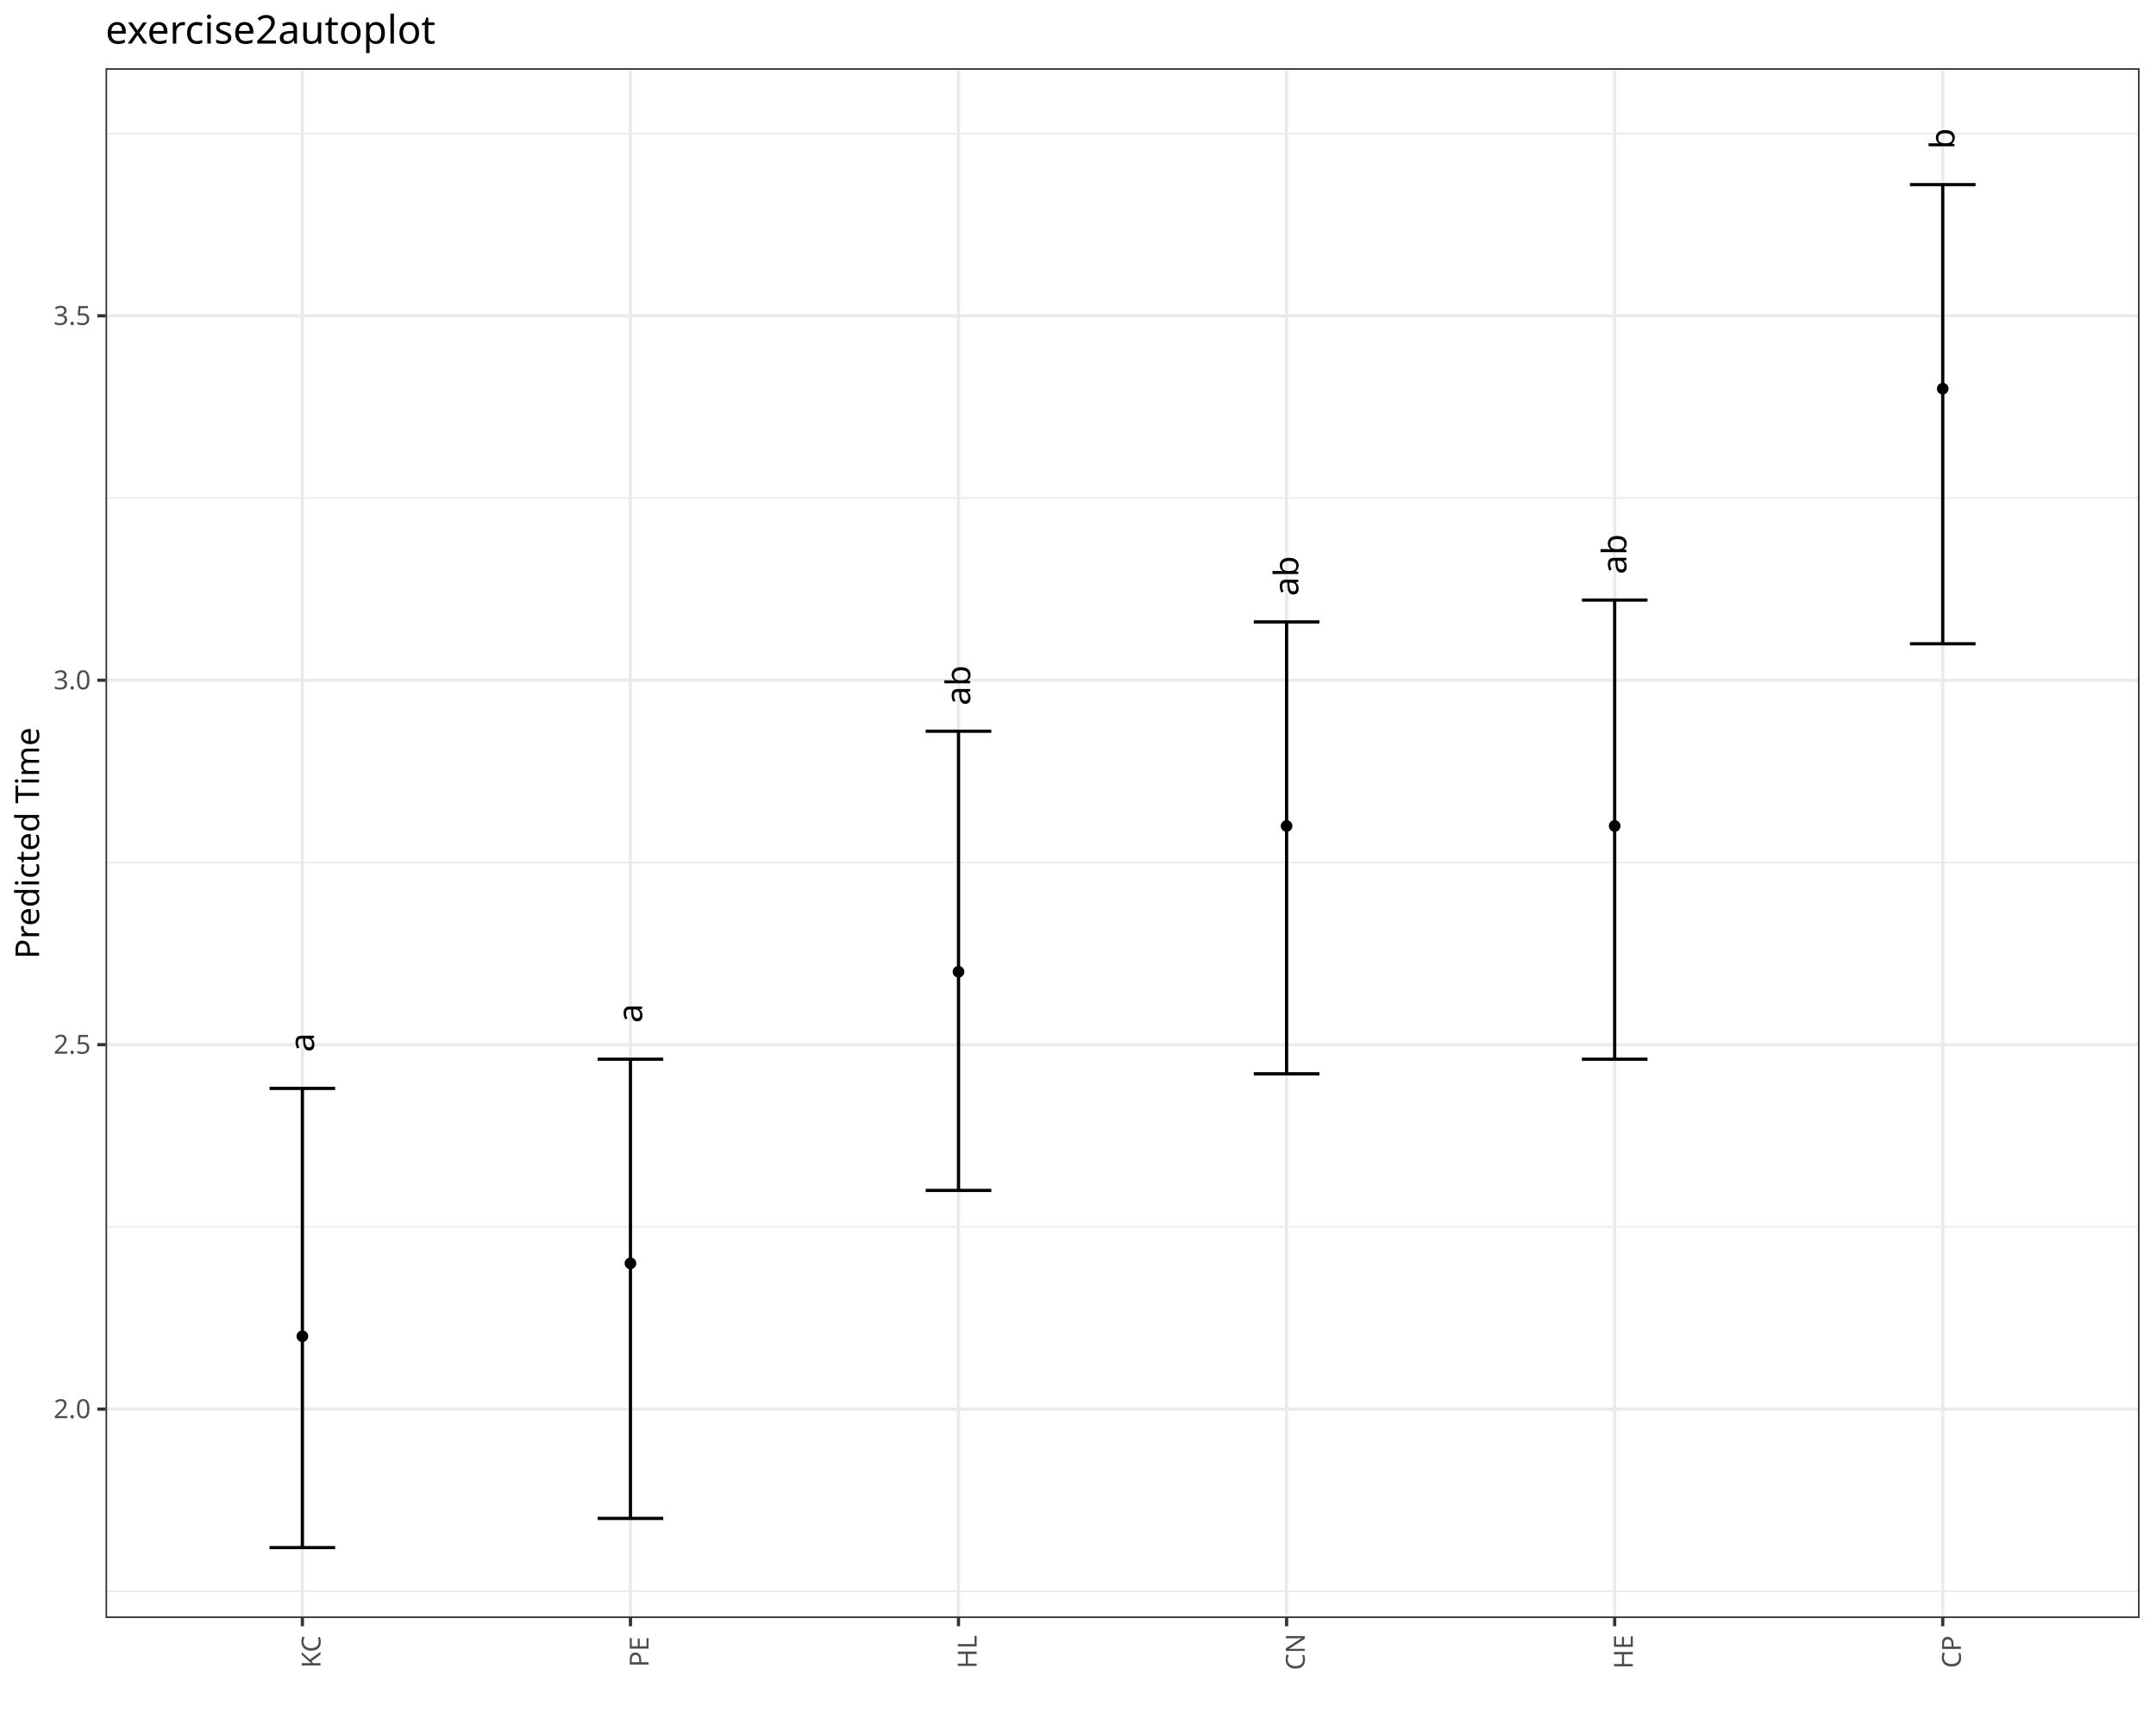
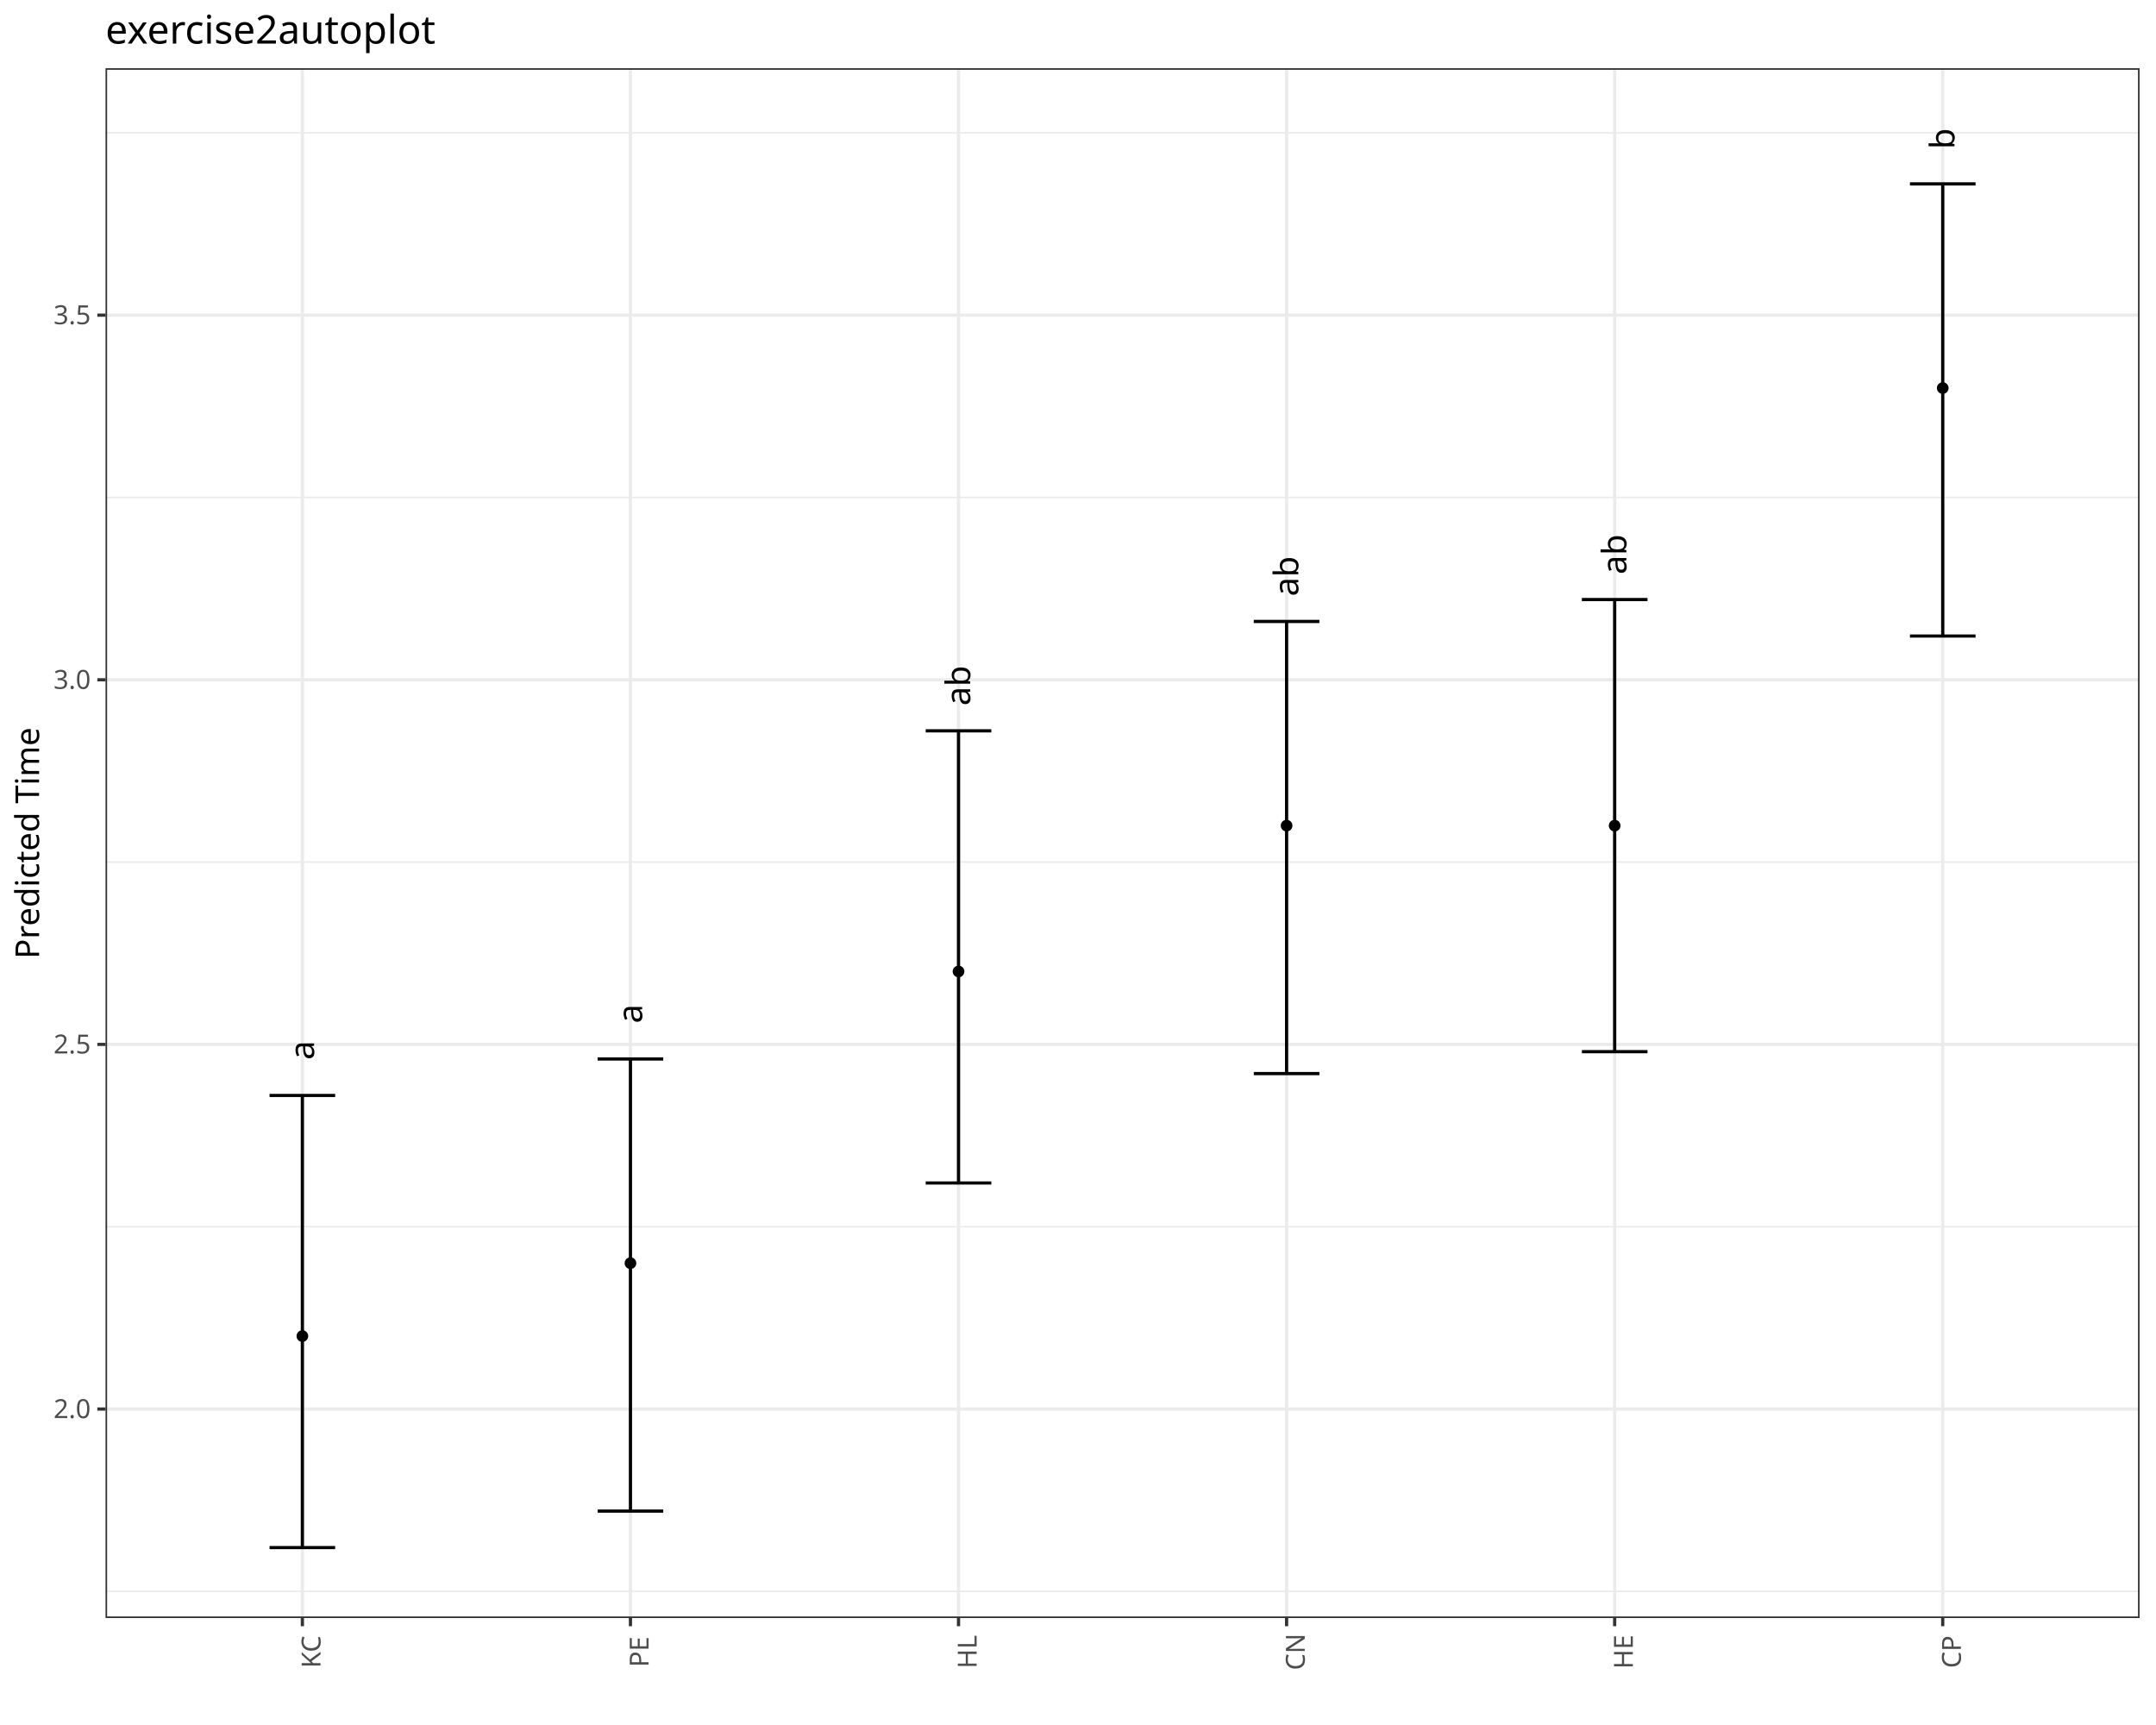
<svg xmlns="http://www.w3.org/2000/svg" class="svglite" data-engine-version="2.0" width="720.00pt" height="576.00pt" viewBox="0 0 720.00 576.00">
  <defs>
    <style type="text/css">
    .svglite line, .svglite polyline, .svglite polygon, .svglite path, .svglite rect, .svglite circle {
      fill: none;
      stroke: #000000;
      stroke-linecap: round;
      stroke-linejoin: round;
      stroke-miterlimit: 10.00;
    }
  </style>
  </defs>
  <rect width="100%" height="100%" style="stroke: none; fill: #FFFFFF;" />
  <defs>
    <clipPath id="cpMC4wMHw3MjAuMDB8MC4wMHw1NzYuMDA=">
      <rect x="0.00" y="0.00" width="720.00" height="576.00" />
    </clipPath>
  </defs>
  <g clip-path="url(#cpMC4wMHw3MjAuMDB8MC4wMHw1NzYuMDA=)">
    <rect x="0.00" y="0.00" width="720.00" height="576.00" style="stroke-width: 1.07; stroke: #FFFFFF; fill: #FFFFFF;" />
  </g>
  <defs>
    <clipPath id="cpMzUuMjR8NzE0LjUyfDIyLjc4fDU0MC4yOA==">
      <rect x="35.24" y="22.78" width="679.28" height="517.50" />
    </clipPath>
  </defs>
  <g clip-path="url(#cpMzUuMjR8NzE0LjUyfDIyLjc4fDU0MC4yOA==)">
    <rect x="35.24" y="22.78" width="679.28" height="517.50" style="stroke-width: 1.07; stroke: none; fill: #FFFFFF;" />
-     <polyline points="35.24,531.36 714.52,531.36 " style="stroke-width: 0.53; stroke: #EBEBEB; stroke-linecap: butt;" />
-     <polyline points="35.24,409.67 714.52,409.67 " style="stroke-width: 0.53; stroke: #EBEBEB; stroke-linecap: butt;" />
-     <polyline points="35.24,287.98 714.52,287.98 " style="stroke-width: 0.53; stroke: #EBEBEB; stroke-linecap: butt;" />
-     <polyline points="35.24,166.29 714.52,166.29 " style="stroke-width: 0.53; stroke: #EBEBEB; stroke-linecap: butt;" />
-     <polyline points="35.24,44.60 714.52,44.60 " style="stroke-width: 0.53; stroke: #EBEBEB; stroke-linecap: butt;" />
-     <polyline points="35.24,470.52 714.52,470.52 " style="stroke-width: 1.07; stroke: #EBEBEB; stroke-linecap: butt;" />
-     <polyline points="35.24,348.83 714.52,348.83 " style="stroke-width: 1.07; stroke: #EBEBEB; stroke-linecap: butt;" />
-     <polyline points="35.24,227.14 714.52,227.14 " style="stroke-width: 1.07; stroke: #EBEBEB; stroke-linecap: butt;" />
-     <polyline points="35.24,105.45 714.52,105.45 " style="stroke-width: 1.07; stroke: #EBEBEB; stroke-linecap: butt;" />
+     <polyline points="35.24,531.37 714.52,531.37 " style="stroke-width: 0.53; stroke: #EBEBEB; stroke-linecap: butt;" />
+     <polyline points="35.24,409.62 714.52,409.62 " style="stroke-width: 0.53; stroke: #EBEBEB; stroke-linecap: butt;" />
+     <polyline points="35.24,287.86 714.52,287.86 " style="stroke-width: 0.53; stroke: #EBEBEB; stroke-linecap: butt;" />
+     <polyline points="35.24,166.11 714.52,166.11 " style="stroke-width: 0.53; stroke: #EBEBEB; stroke-linecap: butt;" />
+     <polyline points="35.24,44.36 714.52,44.36 " style="stroke-width: 0.53; stroke: #EBEBEB; stroke-linecap: butt;" />
+     <polyline points="35.24,470.49 714.52,470.49 " style="stroke-width: 1.07; stroke: #EBEBEB; stroke-linecap: butt;" />
+     <polyline points="35.24,348.74 714.52,348.74 " style="stroke-width: 1.07; stroke: #EBEBEB; stroke-linecap: butt;" />
+     <polyline points="35.24,226.99 714.52,226.99 " style="stroke-width: 1.07; stroke: #EBEBEB; stroke-linecap: butt;" />
+     <polyline points="35.24,105.23 714.52,105.23 " style="stroke-width: 1.07; stroke: #EBEBEB; stroke-linecap: butt;" />
    <polyline points="100.98,540.28 100.98,22.78 " style="stroke-width: 1.07; stroke: #EBEBEB; stroke-linecap: butt;" />
    <polyline points="210.54,540.28 210.54,22.78 " style="stroke-width: 1.07; stroke: #EBEBEB; stroke-linecap: butt;" />
    <polyline points="320.10,540.28 320.10,22.78 " style="stroke-width: 1.07; stroke: #EBEBEB; stroke-linecap: butt;" />
    <polyline points="429.66,540.28 429.66,22.78 " style="stroke-width: 1.07; stroke: #EBEBEB; stroke-linecap: butt;" />
    <polyline points="539.22,540.28 539.22,22.78 " style="stroke-width: 1.07; stroke: #EBEBEB; stroke-linecap: butt;" />
    <polyline points="648.78,540.28 648.78,22.78 " style="stroke-width: 1.07; stroke: #EBEBEB; stroke-linecap: butt;" />
-     <polyline points="90.02,363.43 111.93,363.43 " style="stroke-width: 1.07; stroke-linecap: butt;" />
-     <polyline points="100.98,363.43 100.98,516.76 " style="stroke-width: 1.07; stroke-linecap: butt;" />
+     <polyline points="90.02,365.79 111.93,365.79 " style="stroke-width: 1.07; stroke-linecap: butt;" />
+     <polyline points="100.98,365.79 100.98,516.76 " style="stroke-width: 1.07; stroke-linecap: butt;" />
    <polyline points="90.02,516.76 111.93,516.76 " style="stroke-width: 1.07; stroke-linecap: butt;" />
-     <polyline points="199.58,353.69 221.49,353.69 " style="stroke-width: 1.07; stroke-linecap: butt;" />
-     <polyline points="210.54,353.69 210.54,507.02 " style="stroke-width: 1.07; stroke-linecap: butt;" />
-     <polyline points="199.58,507.02 221.49,507.02 " style="stroke-width: 1.07; stroke-linecap: butt;" />
-     <polyline points="309.14,244.17 331.05,244.17 " style="stroke-width: 1.07; stroke-linecap: butt;" />
-     <polyline points="320.10,244.17 320.10,397.50 " style="stroke-width: 1.07; stroke-linecap: butt;" />
-     <polyline points="309.14,397.50 331.05,397.50 " style="stroke-width: 1.07; stroke-linecap: butt;" />
-     <polyline points="418.70,207.67 440.62,207.67 " style="stroke-width: 1.07; stroke-linecap: butt;" />
-     <polyline points="429.66,207.67 429.66,358.56 " style="stroke-width: 1.07; stroke-linecap: butt;" />
-     <polyline points="418.70,358.56 440.62,358.56 " style="stroke-width: 1.07; stroke-linecap: butt;" />
-     <polyline points="528.27,200.37 550.18,200.37 " style="stroke-width: 1.07; stroke-linecap: butt;" />
-     <polyline points="539.22,200.37 539.22,353.69 " style="stroke-width: 1.07; stroke-linecap: butt;" />
-     <polyline points="528.27,353.69 550.18,353.69 " style="stroke-width: 1.07; stroke-linecap: butt;" />
-     <polyline points="637.83,61.64 659.74,61.64 " style="stroke-width: 1.07; stroke-linecap: butt;" />
-     <polyline points="648.78,61.64 648.78,214.97 " style="stroke-width: 1.07; stroke-linecap: butt;" />
-     <polyline points="637.83,214.97 659.74,214.97 " style="stroke-width: 1.07; stroke-linecap: butt;" />
-     <text transform="translate(104.89,348.10) rotate(-90)" text-anchor="middle" style="font-size: 11.38px; font-family: sans;" textLength="6.33px" lengthAdjust="spacingAndGlyphs">a</text>
-     <text transform="translate(214.45,338.36) rotate(-90)" text-anchor="middle" style="font-size: 11.38px; font-family: sans;" textLength="6.33px" lengthAdjust="spacingAndGlyphs">a</text>
-     <text transform="translate(324.01,228.84) rotate(-90)" text-anchor="middle" style="font-size: 11.38px; font-family: sans;" textLength="12.66px" lengthAdjust="spacingAndGlyphs">ab</text>
-     <text transform="translate(433.58,192.33) rotate(-90)" text-anchor="middle" style="font-size: 11.38px; font-family: sans;" textLength="12.66px" lengthAdjust="spacingAndGlyphs">ab</text>
-     <text transform="translate(543.14,185.03) rotate(-90)" text-anchor="middle" style="font-size: 11.38px; font-family: sans;" textLength="12.66px" lengthAdjust="spacingAndGlyphs">ab</text>
+     <polyline points="199.58,353.61 221.49,353.61 " style="stroke-width: 1.07; stroke-linecap: butt;" />
+     <polyline points="210.54,353.61 210.54,504.58 " style="stroke-width: 1.07; stroke-linecap: butt;" />
+     <polyline points="199.58,504.58 221.49,504.58 " style="stroke-width: 1.07; stroke-linecap: butt;" />
+     <polyline points="309.14,244.03 331.05,244.03 " style="stroke-width: 1.07; stroke-linecap: butt;" />
+     <polyline points="320.10,244.03 320.10,395.01 " style="stroke-width: 1.07; stroke-linecap: butt;" />
+     <polyline points="309.14,395.01 331.05,395.01 " style="stroke-width: 1.07; stroke-linecap: butt;" />
+     <polyline points="418.70,207.51 440.62,207.51 " style="stroke-width: 1.07; stroke-linecap: butt;" />
+     <polyline points="429.66,207.51 429.66,358.48 " style="stroke-width: 1.07; stroke-linecap: butt;" />
+     <polyline points="418.70,358.48 440.62,358.48 " style="stroke-width: 1.07; stroke-linecap: butt;" />
+     <polyline points="528.27,200.20 550.18,200.20 " style="stroke-width: 1.07; stroke-linecap: butt;" />
+     <polyline points="539.22,200.20 539.22,351.17 " style="stroke-width: 1.07; stroke-linecap: butt;" />
+     <polyline points="528.27,351.17 550.18,351.17 " style="stroke-width: 1.07; stroke-linecap: butt;" />
+     <polyline points="637.83,61.40 659.74,61.40 " style="stroke-width: 1.07; stroke-linecap: butt;" />
+     <polyline points="648.78,61.40 648.78,212.38 " style="stroke-width: 1.07; stroke-linecap: butt;" />
+     <polyline points="637.83,212.38 659.74,212.38 " style="stroke-width: 1.07; stroke-linecap: butt;" />
+     <text transform="translate(104.89,350.69) rotate(-90)" text-anchor="middle" style="font-size: 11.38px; font-family: sans;" textLength="6.33px" lengthAdjust="spacingAndGlyphs">a</text>
+     <text transform="translate(214.45,338.51) rotate(-90)" text-anchor="middle" style="font-size: 11.38px; font-family: sans;" textLength="6.33px" lengthAdjust="spacingAndGlyphs">a</text>
+     <text transform="translate(324.01,228.94) rotate(-90)" text-anchor="middle" style="font-size: 11.38px; font-family: sans;" textLength="12.66px" lengthAdjust="spacingAndGlyphs">ab</text>
+     <text transform="translate(433.58,192.41) rotate(-90)" text-anchor="middle" style="font-size: 11.38px; font-family: sans;" textLength="12.66px" lengthAdjust="spacingAndGlyphs">ab</text>
+     <text transform="translate(543.14,185.10) rotate(-90)" text-anchor="middle" style="font-size: 11.38px; font-family: sans;" textLength="12.66px" lengthAdjust="spacingAndGlyphs">ab</text>
    <text transform="translate(652.70,46.31) rotate(-90)" text-anchor="middle" style="font-size: 11.38px; font-family: sans;" textLength="6.33px" lengthAdjust="spacingAndGlyphs">b</text>
-     <circle cx="100.98" cy="446.18" r="1.95" style="stroke-width: 0.71; stroke: none; fill: #000000;" />
-     <circle cx="210.54" cy="421.84" r="1.95" style="stroke-width: 0.71; stroke: none; fill: #000000;" />
-     <circle cx="320.10" cy="324.49" r="1.95" style="stroke-width: 0.71; stroke: none; fill: #000000;" />
-     <circle cx="429.66" cy="275.81" r="1.95" style="stroke-width: 0.71; stroke: none; fill: #000000;" />
-     <circle cx="539.22" cy="275.81" r="1.95" style="stroke-width: 0.71; stroke: none; fill: #000000;" />
-     <circle cx="648.78" cy="129.79" r="1.95" style="stroke-width: 0.71; stroke: none; fill: #000000;" />
+     <circle cx="100.98" cy="446.14" r="1.95" style="stroke-width: 0.71; stroke: none; fill: #000000;" />
+     <circle cx="210.54" cy="421.79" r="1.95" style="stroke-width: 0.71; stroke: none; fill: #000000;" />
+     <circle cx="320.10" cy="324.39" r="1.95" style="stroke-width: 0.71; stroke: none; fill: #000000;" />
+     <circle cx="429.66" cy="275.69" r="1.95" style="stroke-width: 0.71; stroke: none; fill: #000000;" />
+     <circle cx="539.22" cy="275.69" r="1.95" style="stroke-width: 0.71; stroke: none; fill: #000000;" />
+     <circle cx="648.78" cy="129.58" r="1.95" style="stroke-width: 0.71; stroke: none; fill: #000000;" />
    <rect x="35.24" y="22.78" width="679.28" height="517.50" style="stroke-width: 1.07; stroke: #333333;" />
  </g>
  <g clip-path="url(#cpMC4wMHw3MjAuMDB8MC4wMHw1NzYuMDA=)">
-     <text x="30.31" y="473.54" text-anchor="end" style="font-size: 8.80px; fill: #4D4D4D; font-family: sans;" textLength="12.23px" lengthAdjust="spacingAndGlyphs">2.0</text>
-     <text x="30.31" y="351.85" text-anchor="end" style="font-size: 8.80px; fill: #4D4D4D; font-family: sans;" textLength="12.23px" lengthAdjust="spacingAndGlyphs">2.5</text>
-     <text x="30.31" y="230.17" text-anchor="end" style="font-size: 8.80px; fill: #4D4D4D; font-family: sans;" textLength="12.23px" lengthAdjust="spacingAndGlyphs">3.0</text>
-     <text x="30.31" y="108.48" text-anchor="end" style="font-size: 8.80px; fill: #4D4D4D; font-family: sans;" textLength="12.23px" lengthAdjust="spacingAndGlyphs">3.5</text>
-     <polyline points="32.50,470.52 35.24,470.52 " style="stroke-width: 1.07; stroke: #333333; stroke-linecap: butt;" />
-     <polyline points="32.50,348.83 35.24,348.83 " style="stroke-width: 1.07; stroke: #333333; stroke-linecap: butt;" />
-     <polyline points="32.50,227.14 35.24,227.14 " style="stroke-width: 1.07; stroke: #333333; stroke-linecap: butt;" />
-     <polyline points="32.50,105.45 35.24,105.45 " style="stroke-width: 1.07; stroke: #333333; stroke-linecap: butt;" />
+     <text x="30.31" y="473.52" text-anchor="end" style="font-size: 8.80px; fill: #4D4D4D; font-family: sans;" textLength="12.23px" lengthAdjust="spacingAndGlyphs">2.0</text>
+     <text x="30.31" y="351.77" text-anchor="end" style="font-size: 8.80px; fill: #4D4D4D; font-family: sans;" textLength="12.23px" lengthAdjust="spacingAndGlyphs">2.5</text>
+     <text x="30.31" y="230.02" text-anchor="end" style="font-size: 8.80px; fill: #4D4D4D; font-family: sans;" textLength="12.23px" lengthAdjust="spacingAndGlyphs">3.0</text>
+     <text x="30.31" y="108.26" text-anchor="end" style="font-size: 8.80px; fill: #4D4D4D; font-family: sans;" textLength="12.23px" lengthAdjust="spacingAndGlyphs">3.5</text>
+     <polyline points="32.50,470.49 35.24,470.49 " style="stroke-width: 1.07; stroke: #333333; stroke-linecap: butt;" />
+     <polyline points="32.50,348.74 35.24,348.74 " style="stroke-width: 1.07; stroke: #333333; stroke-linecap: butt;" />
+     <polyline points="32.50,226.99 35.24,226.99 " style="stroke-width: 1.07; stroke: #333333; stroke-linecap: butt;" />
+     <polyline points="32.50,105.23 35.24,105.23 " style="stroke-width: 1.07; stroke: #333333; stroke-linecap: butt;" />
    <polyline points="100.98,543.02 100.98,540.28 " style="stroke-width: 1.07; stroke: #333333; stroke-linecap: butt;" />
    <polyline points="210.54,543.02 210.54,540.28 " style="stroke-width: 1.07; stroke: #333333; stroke-linecap: butt;" />
    <polyline points="320.10,543.02 320.10,540.28 " style="stroke-width: 1.07; stroke: #333333; stroke-linecap: butt;" />
    <polyline points="429.66,543.02 429.66,540.28 " style="stroke-width: 1.07; stroke: #333333; stroke-linecap: butt;" />
    <polyline points="539.22,543.02 539.22,540.28 " style="stroke-width: 1.07; stroke: #333333; stroke-linecap: butt;" />
    <polyline points="648.78,543.02 648.78,540.28 " style="stroke-width: 1.07; stroke: #333333; stroke-linecap: butt;" />
    <text transform="translate(107.03,551.57) rotate(-90)" text-anchor="middle" style="font-size: 8.80px; fill: #4D4D4D; font-family: sans;" textLength="12.23px" lengthAdjust="spacingAndGlyphs">KC</text>
    <text transform="translate(216.59,551.57) rotate(-90)" text-anchor="middle" style="font-size: 8.80px; fill: #4D4D4D; font-family: sans;" textLength="11.74px" lengthAdjust="spacingAndGlyphs">PE</text>
    <text transform="translate(326.15,551.57) rotate(-90)" text-anchor="middle" style="font-size: 8.80px; fill: #4D4D4D; font-family: sans;" textLength="11.25px" lengthAdjust="spacingAndGlyphs">HL</text>
    <text transform="translate(435.72,551.57) rotate(-90)" text-anchor="middle" style="font-size: 8.80px; fill: #4D4D4D; font-family: sans;" textLength="12.71px" lengthAdjust="spacingAndGlyphs">CN</text>
    <text transform="translate(545.28,551.57) rotate(-90)" text-anchor="middle" style="font-size: 8.80px; fill: #4D4D4D; font-family: sans;" textLength="12.23px" lengthAdjust="spacingAndGlyphs">HE</text>
    <text transform="translate(654.84,551.57) rotate(-90)" text-anchor="middle" style="font-size: 8.80px; fill: #4D4D4D; font-family: sans;" textLength="12.23px" lengthAdjust="spacingAndGlyphs">CP</text>
    <text transform="translate(13.05,281.53) rotate(-90)" text-anchor="middle" style="font-size: 11.00px; font-family: sans;" textLength="73.98px" lengthAdjust="spacingAndGlyphs">Predicted Time</text>
    <text x="35.24" y="14.56" style="font-size: 13.20px; font-family: sans;" textLength="103.48px" lengthAdjust="spacingAndGlyphs">exercise2autoplot</text>
  </g>
</svg>
